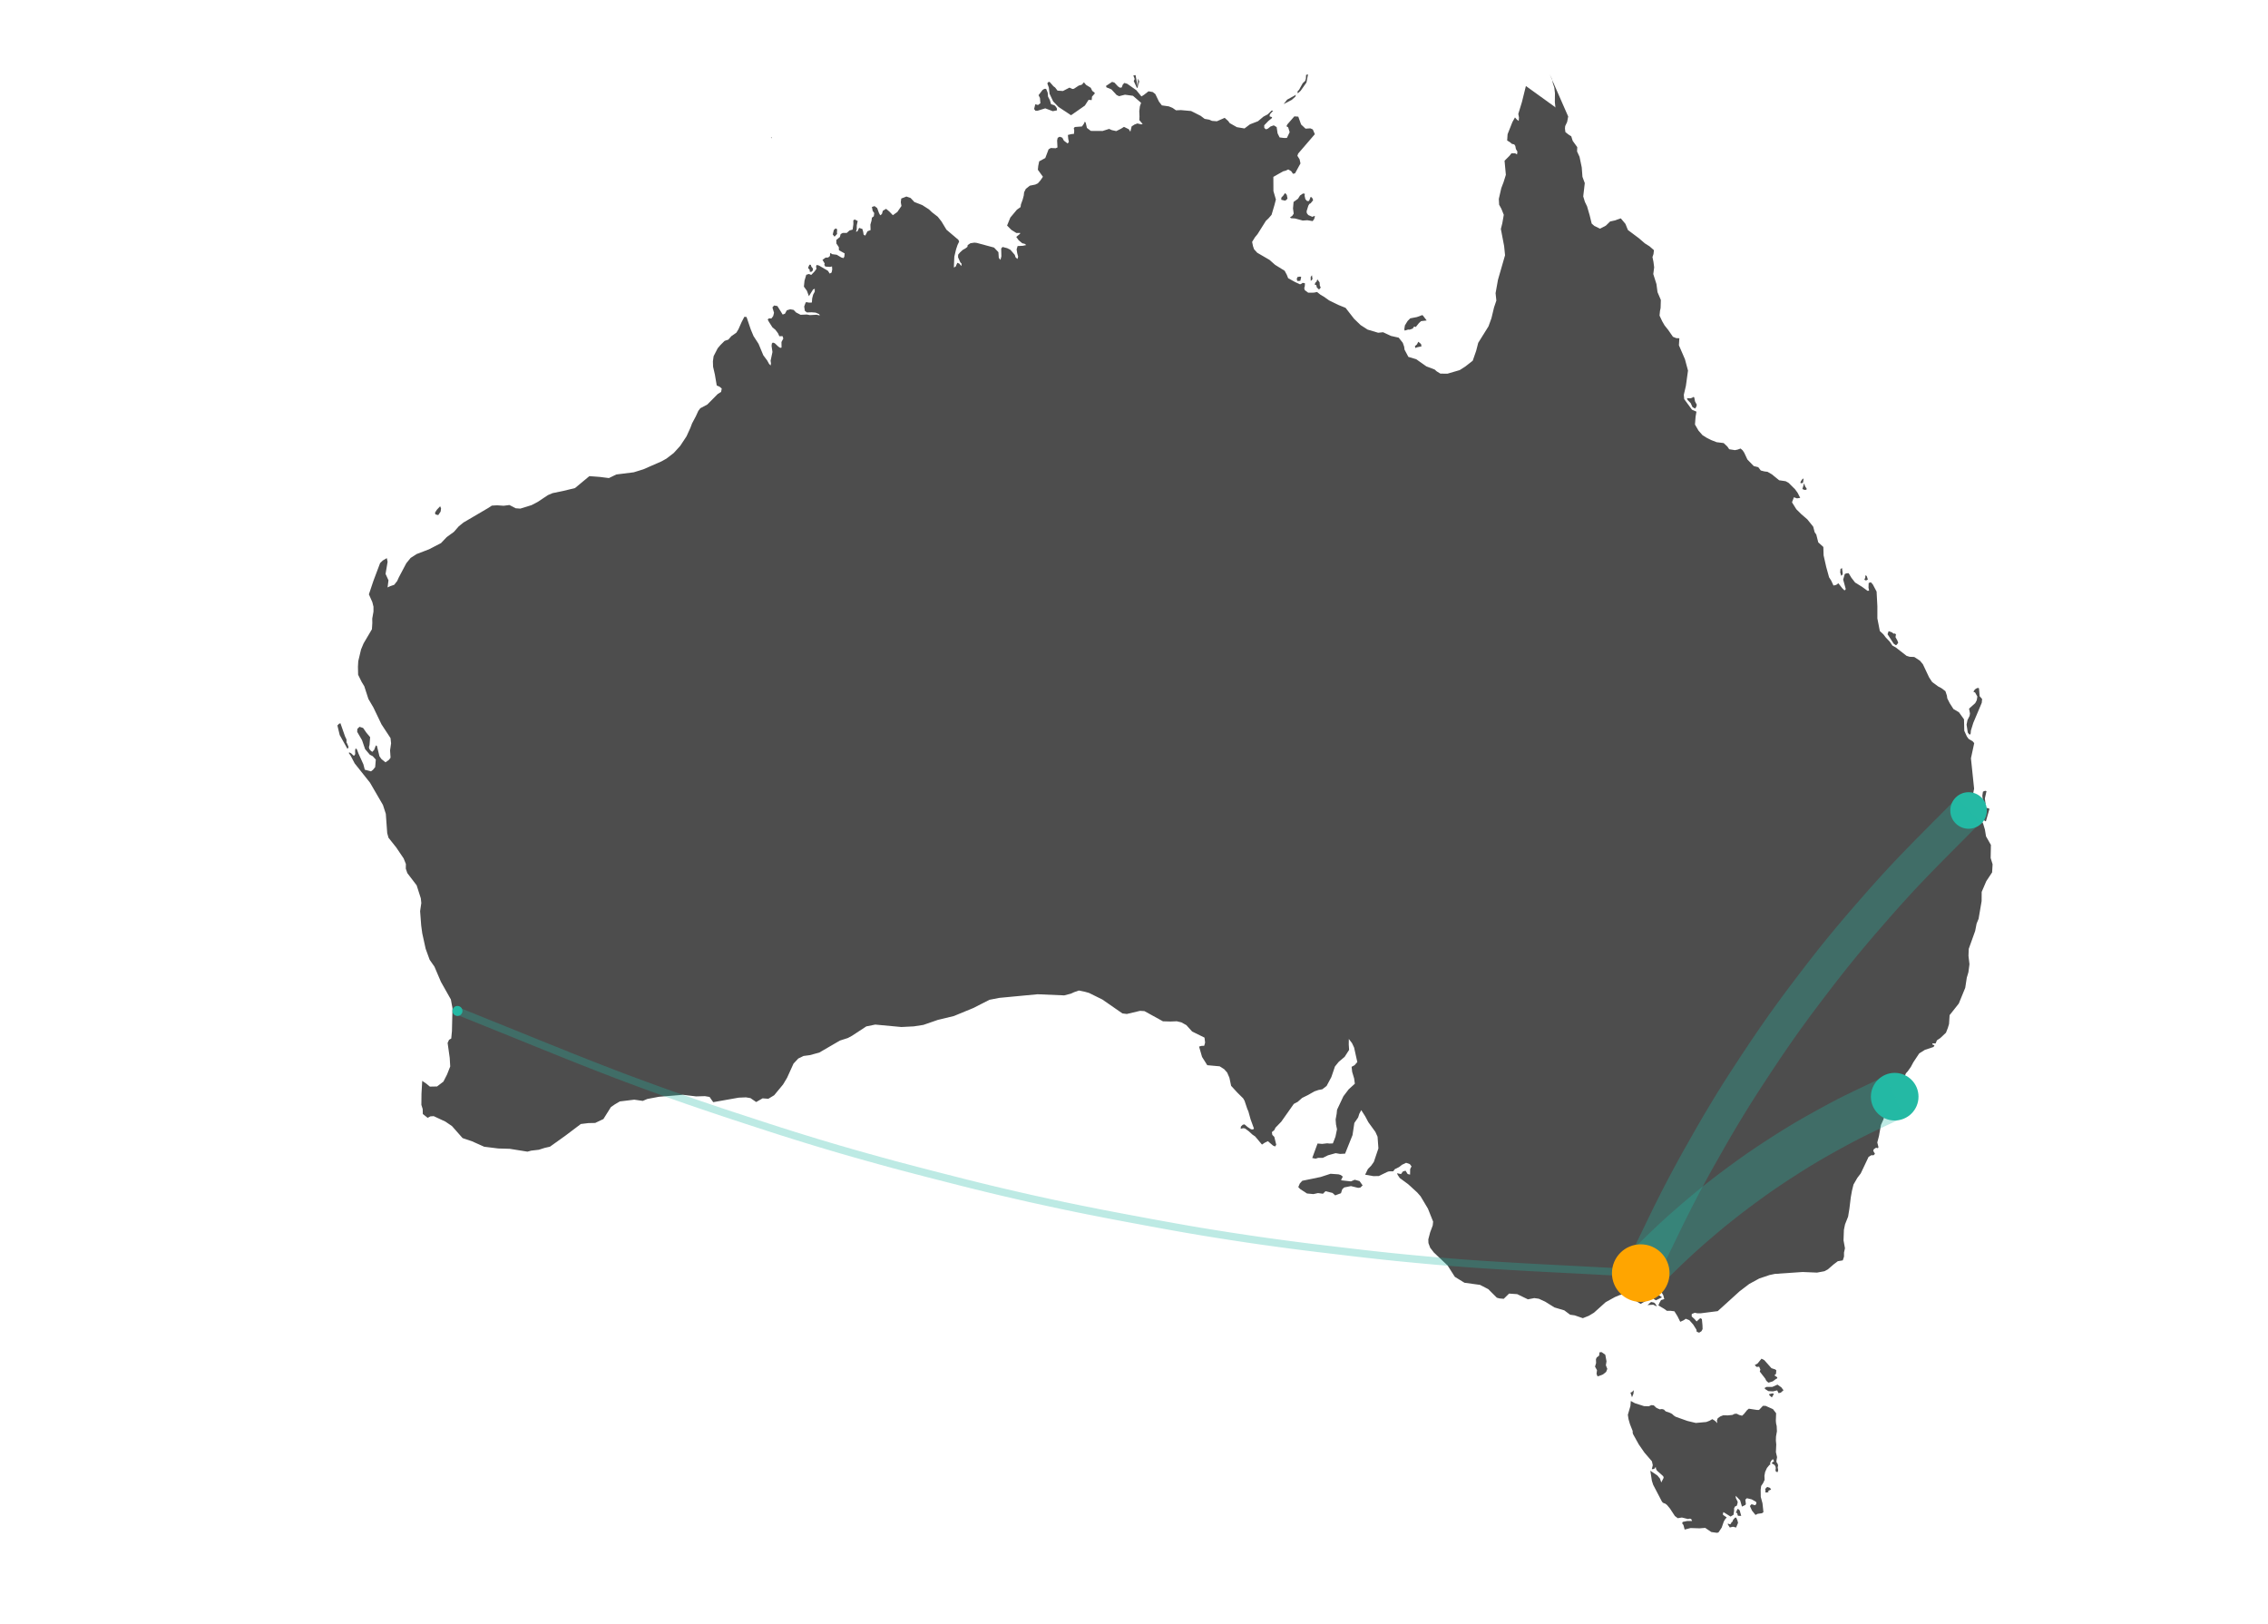
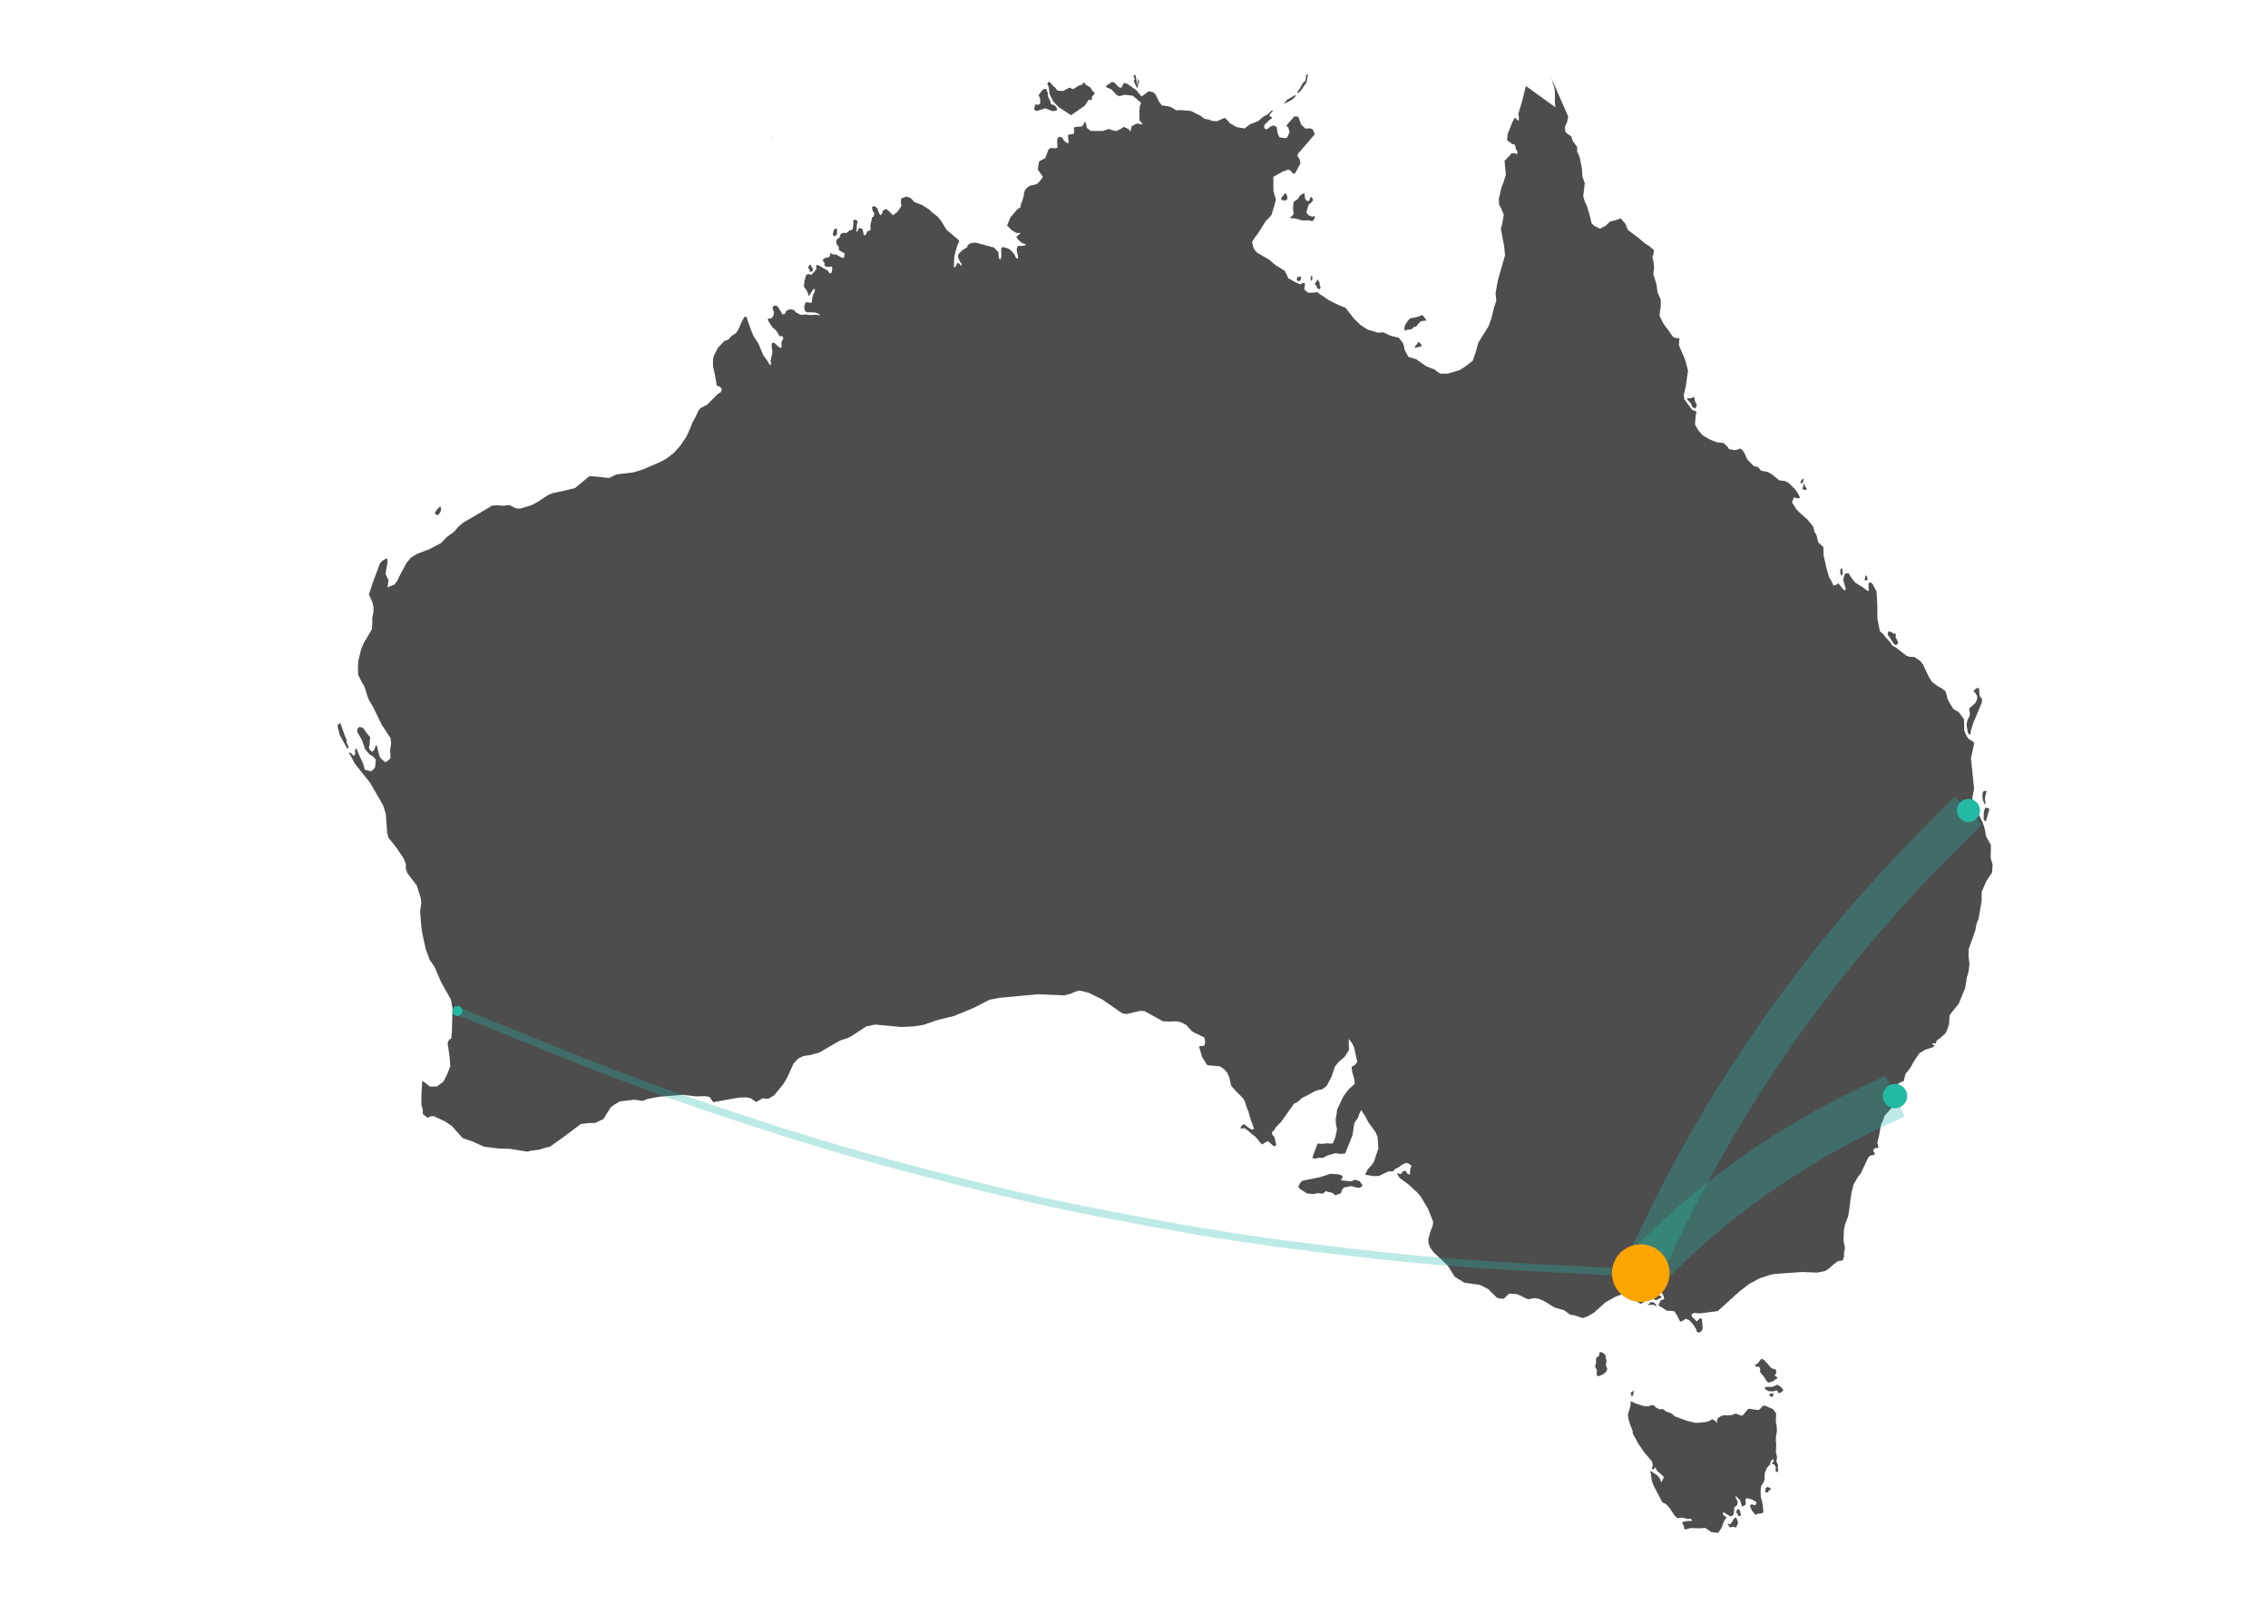
<svg xmlns="http://www.w3.org/2000/svg" class="svglite" width="644.00pt" height="461.00pt" viewBox="0 0 644.00 461.00">
  <defs>
    <style type="text/css">
    .svglite line, .svglite polyline, .svglite polygon, .svglite path, .svglite rect, .svglite circle {
      fill: none;
      stroke: #000000;
      stroke-linecap: round;
      stroke-linejoin: round;
      stroke-miterlimit: 10.00;
    }
    .svglite text {
      white-space: pre;
    }
  </style>
  </defs>
  <rect width="100%" height="100%" style="stroke: none; fill: none;" />
  <defs>
    <clipPath id="cpMC4wMHw2NDQuMDB8MC4wMHw0NjEuMDA=">
      <rect x="0.00" y="0.00" width="644.00" height="461.00" />
    </clipPath>
  </defs>
  <g clip-path="url(#cpMC4wMHw2NDQuMDB8MC4wMHw0NjEuMDA=)">
</g>
  <defs>
    <clipPath id="cpMzYuMjZ8NjA3Ljc0fDAuMDB8NDYxLjAw">
      <rect x="36.26" y="0.00" width="571.49" height="461.00" />
    </clipPath>
  </defs>
  <g clip-path="url(#cpMzYuMjZ8NjA3Ljc0fDAuMDB8NDYxLjAw)">
</g>
  <g clip-path="url(#cpMC4wMHw2NDQuMDB8MC4wMHw0NjEuMDA=)">
</g>
  <g clip-path="url(#cpMzYuMjZ8NjA3Ljc0fDAuMDB8NDYxLjAw)">
    <polygon points="219.18,39.06 219.19,39.19 218.94,39.17 218.93,39.04 219.18,39.06 " style="stroke-width: 1.07; stroke: none; stroke-linecap: butt; fill: #4D4D4D;" />
    <polygon points="493.52,432.39 492.97,433.71 492.08,433.48 491.18,433.70 490.62,432.82 490.61,432.59 491.29,432.81 491.54,432.52 491.70,432.16 491.94,432.06 492.11,431.54 492.68,430.89 493.01,430.91 493.36,431.74 493.52,432.39 " style="stroke-width: 1.07; stroke: none; stroke-linecap: butt; fill: #4D4D4D;" />
    <polygon points="494.42,430.40 493.70,430.40 493.43,430.30 493.30,429.67 492.82,429.40 493.09,429.19 493.18,428.80 493.48,428.37 493.99,428.85 494.42,430.40 " style="stroke-width: 1.07; stroke: none; stroke-linecap: butt; fill: #4D4D4D;" />
    <polygon points="502.15,423.67 501.51,423.78 501.29,423.72 501.31,423.07 501.21,422.78 501.79,422.18 502.60,422.47 502.91,422.92 502.11,423.29 502.15,423.67 " style="stroke-width: 1.07; stroke: none; stroke-linecap: butt; fill: #4D4D4D;" />
    <polygon points="466.81,399.24 468.15,399.29 468.90,398.96 469.58,399.02 470.35,399.74 471.27,400.15 471.92,400.07 472.47,400.22 472.97,400.73 474.24,401.17 474.79,401.46 475.27,401.91 475.80,402.26 479.14,403.45 481.53,404.02 484.49,403.75 485.37,403.42 486.21,402.94 486.94,403.39 487.65,404.08 487.51,403.34 487.75,402.69 488.48,402.17 489.29,401.85 490.63,401.87 491.93,401.74 492.51,401.44 493.11,401.39 493.88,401.76 494.66,401.97 495.19,401.49 496.09,400.37 496.58,399.97 498.85,400.32 499.48,400.33 500.59,399.15 501.33,399.16 503.44,400.10 504.33,401.27 504.25,403.41 504.32,404.16 504.49,404.91 504.56,406.39 504.30,407.85 504.26,408.99 504.37,410.15 504.27,412.31 504.60,413.73 504.43,414.70 504.43,415.15 504.74,415.58 504.89,416.06 504.77,416.67 504.91,417.38 504.78,417.97 504.30,417.88 504.15,417.43 504.24,416.85 504.15,416.38 503.90,415.95 503.06,415.47 503.31,415.18 503.74,414.92 503.42,414.27 502.88,414.80 502.58,415.53 502.75,415.77 502.42,415.96 501.72,416.81 501.21,417.94 501.01,419.03 501.06,420.18 500.65,421.07 500.08,421.92 499.94,423.01 499.97,425.01 500.46,426.84 500.73,429.34 500.32,429.65 499.09,429.82 498.48,430.14 497.47,428.90 496.89,427.61 497.34,427.09 498.34,427.39 498.65,427.10 498.73,426.76 498.64,426.43 497.41,425.72 496.03,425.39 495.59,425.80 495.74,427.02 495.60,427.30 494.63,427.77 494.12,426.00 492.85,424.69 492.89,425.32 493.42,426.41 493.36,426.89 493.16,427.52 492.65,427.75 492.40,428.25 492.40,428.95 492.23,430.09 491.40,430.60 489.37,429.33 489.23,429.76 489.26,430.12 490.30,430.85 489.82,431.40 489.46,432.04 488.88,433.73 487.95,435.12 487.49,435.21 485.93,434.99 484.19,433.81 482.63,433.94 480.02,433.86 478.36,434.29 478.01,432.99 477.65,432.53 477.80,432.12 479.12,431.85 480.47,431.86 480.26,431.36 479.90,431.18 479.30,431.30 477.58,430.87 476.40,431.06 475.58,430.44 474.18,428.31 473.36,427.32 472.87,426.94 472.29,426.73 471.94,426.41 469.41,421.56 469.05,420.43 468.61,417.58 470.62,418.94 471.34,419.81 471.72,420.91 472.40,419.58 472.28,419.15 470.48,417.54 470.24,417.07 470.14,416.51 469.71,417.07 469.03,417.15 469.31,416.01 469.06,414.90 466.95,412.45 465.34,410.13 463.75,407.27 463.61,406.90 463.59,406.28 462.83,404.37 462.42,402.95 462.23,401.70 462.96,399.19 463.07,397.78 464.22,398.41 466.81,399.24 " style="stroke-width: 1.07; stroke: none; stroke-linecap: butt; fill: #4D4D4D;" />
    <polygon points="503.69,395.79 503.12,396.77 502.42,396.15 502.30,395.87 503.18,395.64 503.47,395.66 503.69,395.79 " style="stroke-width: 1.07; stroke: none; stroke-linecap: butt; fill: #4D4D4D;" />
    <polygon points="463.83,395.68 463.41,396.73 462.97,395.41 463.44,395.22 463.81,394.77 463.90,394.84 463.83,395.68 " style="stroke-width: 1.07; stroke: none; stroke-linecap: butt; fill: #4D4D4D;" />
    <polygon points="504.72,393.14 505.81,393.91 506.43,394.74 505.62,395.43 505.02,395.56 504.64,394.77 503.42,395.06 502.13,394.98 501.18,394.38 501.07,394.08 501.63,393.78 503.24,393.79 504.72,393.14 " style="stroke-width: 1.07; stroke: none; stroke-linecap: butt; fill: #4D4D4D;" />
    <polygon points="500.96,386.17 503.00,388.47 504.07,388.82 504.38,389.07 504.30,390.08 503.85,390.51 504.68,391.08 504.57,391.45 504.41,391.44 503.38,392.21 502.17,392.58 501.80,392.30 501.49,391.95 501.24,391.43 499.69,389.43 499.86,388.88 499.52,388.05 498.78,388.11 498.26,387.60 499.09,387.11 500.18,385.77 500.96,386.17 " style="stroke-width: 1.07; stroke: none; stroke-linecap: butt; fill: #4D4D4D;" />
    <polygon points="453.94,390.72 453.60,390.77 453.34,390.06 453.47,389.04 452.91,388.03 453.21,387.01 453.17,385.92 453.38,385.44 454.07,384.90 454.18,383.96 454.78,383.91 455.82,384.65 456.17,386.52 455.99,387.65 456.40,388.66 456.06,389.53 455.17,390.24 453.94,390.72 " style="stroke-width: 1.07; stroke: none; stroke-linecap: butt; fill: #4D4D4D;" />
    <polygon points="469.95,370.08 470.35,370.68 470.41,370.92 469.44,370.45 467.80,370.55 468.83,369.67 469.64,369.84 469.95,370.08 " style="stroke-width: 1.07; stroke: none; stroke-linecap: butt; fill: #4D4D4D;" />
    <polygon points="471.93,368.35 470.19,369.19 469.55,368.81 469.62,368.18 469.72,367.90 471.24,367.84 471.93,368.35 " style="stroke-width: 1.07; stroke: none; stroke-linecap: butt; fill: #4D4D4D;" />
    <polygon points="380.84,335.13 383.60,335.43 384.68,334.97 386.04,335.34 386.92,336.57 386.27,337.19 385.64,337.27 383.60,336.77 381.70,337.15 381.14,337.66 380.77,338.79 379.13,339.40 378.37,338.71 376.37,338.22 375.66,338.94 374.25,338.75 372.95,339.04 371.13,338.87 369.21,337.63 368.65,337.05 369.09,336.02 369.78,335.26 375.01,334.18 377.81,333.27 380.08,333.43 380.71,333.62 381.29,334.08 380.86,334.92 380.84,335.13 " style="stroke-width: 1.07; stroke: none; stroke-linecap: butt; fill: #4D4D4D;" />
    <polygon points="564.90,229.69 563.90,233.19 563.60,233.12 563.25,232.60 563.30,230.57 563.70,229.30 564.70,229.52 564.90,229.69 " style="stroke-width: 1.07; stroke: none; stroke-linecap: butt; fill: #4D4D4D;" />
    <polygon points="563.79,228.16 563.54,228.35 563.02,227.14 562.89,225.91 563.06,224.78 563.67,224.53 564.07,224.63 563.60,226.71 563.79,228.16 " style="stroke-width: 1.07; stroke: none; stroke-linecap: butt; fill: #4D4D4D;" />
    <polygon points="98.98,212.13 98.67,212.65 96.46,208.70 95.81,205.99 96.26,205.50 96.67,205.36 97.98,209.10 98.39,209.96 98.39,210.84 98.58,211.12 98.98,212.13 " style="stroke-width: 1.07; stroke: none; stroke-linecap: butt; fill: #4D4D4D;" />
    <polygon points="559.57,208.29 559.28,208.64 558.76,208.01 558.41,205.75 558.67,204.45 559.27,203.25 559.38,202.59 559.12,201.20 560.86,199.65 561.30,198.82 561.47,197.77 560.83,196.62 560.34,196.40 560.77,195.76 561.25,195.44 561.64,195.31 561.93,195.43 562.12,197.67 562.82,198.47 562.72,199.55 560.31,205.26 559.64,207.42 559.57,208.29 " style="stroke-width: 1.07; stroke: none; stroke-linecap: butt; fill: #4D4D4D;" />
    <polygon points="537.28,179.58 537.67,179.91 538.03,179.87 538.36,180.08 538.23,180.91 538.75,181.84 539.00,182.50 538.61,183.03 538.34,183.20 537.71,182.76 535.97,180.08 536.28,179.20 537.28,179.58 " style="stroke-width: 1.07; stroke: none; stroke-linecap: butt; fill: #4D4D4D;" />
    <polygon points="530.01,164.75 529.68,164.78 529.38,164.56 529.64,164.05 529.68,163.33 530.06,163.55 530.38,164.55 530.01,164.75 " style="stroke-width: 1.07; stroke: none; stroke-linecap: butt; fill: #4D4D4D;" />
    <polygon points="523.21,163.10 522.81,163.49 522.53,162.56 522.60,161.59 523.03,161.27 523.21,162.55 523.21,163.10 " style="stroke-width: 1.07; stroke: none; stroke-linecap: butt; fill: #4D4D4D;" />
    <polygon points="125.11,145.26 124.44,146.25 123.63,146.05 123.52,145.55 124.05,144.73 124.98,143.74 125.24,144.35 125.11,145.26 " style="stroke-width: 1.07; stroke: none; stroke-linecap: butt; fill: #4D4D4D;" />
    <polygon points="513.00,138.95 512.73,139.09 512.35,139.08 511.79,138.85 512.28,137.20 512.55,138.06 513.02,138.78 513.00,138.95 " style="stroke-width: 1.07; stroke: none; stroke-linecap: butt; fill: #4D4D4D;" />
    <polygon points="511.75,137.16 511.50,137.21 511.19,137.08 511.42,136.55 511.71,136.13 512.13,135.82 511.99,136.96 511.75,137.16 " style="stroke-width: 1.07; stroke: none; stroke-linecap: butt; fill: #4D4D4D;" />
    <polygon points="481.07,112.79 481.31,113.99 481.81,114.93 481.64,115.55 481.31,116.01 480.58,115.58 480.07,114.46 479.20,113.57 479.00,113.05 480.02,113.09 480.53,112.92 480.74,112.72 481.07,112.79 " style="stroke-width: 1.07; stroke: none; stroke-linecap: butt; fill: #4D4D4D;" />
    <polygon points="402.35,98.61 401.91,98.82 401.76,98.30 402.35,97.78 402.73,97.03 403.51,97.69 403.63,98.35 402.35,98.61 " style="stroke-width: 1.07; stroke: none; stroke-linecap: butt; fill: #4D4D4D;" />
    <polygon points="402.91,91.73 402.01,92.85 401.56,92.69 401.13,93.30 400.31,93.59 399.80,93.58 398.89,93.87 398.75,93.52 398.92,92.40 399.68,91.15 400.43,90.39 402.34,90.02 403.83,89.47 404.02,89.57 405.10,90.99 403.51,91.18 402.91,91.73 " style="stroke-width: 1.07; stroke: none; stroke-linecap: butt; fill: #4D4D4D;" />
    <polygon points="375.03,81.64 374.54,82.22 373.91,81.61 373.78,80.97 373.29,80.79 373.53,80.21 373.79,80.04 374.06,79.31 374.70,80.17 374.77,81.13 375.03,81.64 " style="stroke-width: 1.07; stroke: none; stroke-linecap: butt; fill: #4D4D4D;" />
    <polygon points="369.23,79.73 368.54,79.79 368.35,79.72 368.21,79.16 368.44,78.65 369.17,78.53 369.48,78.66 369.23,79.73 " style="stroke-width: 1.07; stroke: none; stroke-linecap: butt; fill: #4D4D4D;" />
    <polygon points="372.37,79.63 372.18,79.72 372.17,78.66 372.53,78.14 372.69,79.23 372.37,79.63 " style="stroke-width: 1.07; stroke: none; stroke-linecap: butt; fill: #4D4D4D;" />
    <polygon points="230.76,76.86 230.33,77.22 229.92,77.11 229.91,76.61 229.44,76.08 229.69,75.47 229.86,75.15 230.23,75.19 230.38,75.70 230.85,76.28 230.76,76.86 " style="stroke-width: 1.07; stroke: none; stroke-linecap: butt; fill: #4D4D4D;" />
    <polygon points="237.71,66.41 236.97,67.20 236.46,66.57 236.77,65.30 237.26,64.85 237.70,65.08 237.65,66.07 237.71,66.41 " style="stroke-width: 1.07; stroke: none; stroke-linecap: butt; fill: #4D4D4D;" />
    <polygon points="370.66,56.56 371.16,57.09 371.70,57.05 372.17,55.89 372.46,56.05 372.69,56.34 372.86,56.86 372.14,57.74 371.82,57.88 371.51,58.37 371.01,59.98 371.07,60.52 371.49,61.06 372.63,61.56 373.19,61.33 373.39,61.39 373.16,62.18 372.73,62.78 371.22,62.53 369.91,62.62 367.73,62.03 366.60,61.96 366.28,61.74 366.94,61.28 367.35,60.66 367.15,59.20 367.31,57.34 368.57,56.43 369.14,55.51 369.98,54.94 370.51,55.01 370.44,55.58 370.66,56.56 " style="stroke-width: 1.07; stroke: none; stroke-linecap: butt; fill: #4D4D4D;" />
    <polygon points="365.15,56.83 364.88,56.97 363.82,56.72 363.82,56.27 363.96,55.92 364.25,55.71 364.90,54.80 365.38,55.33 365.59,56.40 365.15,56.83 " style="stroke-width: 1.07; stroke: none; stroke-linecap: butt; fill: #4D4D4D;" />
    <polygon points="366.32,28.60 364.49,29.55 365.50,28.28 367.59,27.14 367.94,26.87 367.84,27.42 366.79,28.36 366.32,28.60 " style="stroke-width: 1.07; stroke: none; stroke-linecap: butt; fill: #4D4D4D;" />
    <polygon points="298.44,29.58 299.39,29.88 299.83,30.32 300.10,30.77 300.14,31.33 298.94,31.57 296.80,30.76 294.65,31.43 294.02,31.44 293.64,30.95 293.97,29.60 294.74,29.81 295.42,29.31 295.30,27.83 294.90,27.02 296.04,25.53 296.54,25.23 297.05,25.23 297.49,26.29 297.59,27.43 298.13,28.48 298.44,29.58 " style="stroke-width: 1.07; stroke: none; stroke-linecap: butt; fill: #4D4D4D;" />
    <polygon points="300.28,25.73 301.82,25.84 303.68,24.88 304.54,25.27 304.95,25.20 306.31,24.30 307.19,24.04 307.78,23.37 308.38,24.09 309.73,24.93 310.15,25.81 310.71,26.23 310.90,26.50 310.08,27.43 309.98,28.42 309.10,28.35 308.05,29.98 304.12,32.72 300.58,30.38 299.05,28.80 298.02,26.62 297.81,24.83 297.39,23.68 297.58,23.40 297.79,23.25 298.06,23.28 299.13,24.50 299.60,24.84 300.28,25.73 " style="stroke-width: 1.07; stroke: none; stroke-linecap: butt; fill: #4D4D4D;" />
    <polygon points="369.32,25.77 368.49,26.53 368.43,25.96 368.87,25.50 369.90,23.64 370.35,23.21 370.61,22.97 370.81,22.29 370.86,21.27 371.42,21.11 370.97,23.43 369.32,25.77 " style="stroke-width: 1.07; stroke: none; stroke-linecap: butt; fill: #4D4D4D;" />
    <polygon points="323.08,24.80 322.85,25.00 321.93,23.03 322.19,22.43 321.81,21.43 322.44,21.32 " style="stroke-width: 1.07; stroke: none; stroke-linecap: butt; fill: #4D4D4D;" />
    <polygon points="323.12,22.31 323.49,23.10 323.08,24.80 " style="stroke-width: 1.07; stroke: none; stroke-linecap: butt; fill: #4D4D4D;" />
    <polygon points="445.29,33.08 444.99,34.62 444.43,35.81 444.37,36.52 444.50,37.51 445.43,38.24 446.16,38.70 446.57,39.99 447.86,41.78 447.81,43.00 448.51,44.52 449.14,47.55 449.34,50.21 450.00,51.99 449.56,55.76 450.03,57.31 450.65,58.59 451.39,61.14 451.96,63.48 452.72,64.15 454.33,64.93 455.99,64.06 457.19,62.89 458.48,62.60 460.23,62.00 461.54,63.56 462.25,65.31 465.34,67.62 467.06,69.10 468.39,69.94 469.64,71.03 469.51,72.13 469.22,72.99 469.50,74.34 469.70,75.91 469.45,77.81 470.35,80.66 470.65,82.94 471.60,85.17 471.53,87.46 471.35,88.33 471.23,89.61 471.98,91.21 472.66,92.39 473.68,93.67 475.03,95.62 475.99,96.01 476.85,96.04 476.73,98.04 478.44,101.99 479.31,105.22 478.71,109.56 478.12,112.09 478.23,113.32 480.44,116.33 481.71,116.88 481.46,118.32 481.29,120.54 482.29,122.26 483.42,123.55 484.64,124.32 485.85,124.93 487.43,125.55 489.44,125.80 490.48,126.78 491.01,127.55 492.62,127.81 493.35,127.67 494.24,127.35 494.84,127.88 495.29,128.57 496.17,130.46 497.98,132.33 499.26,132.65 499.98,133.59 501.00,133.85 501.89,133.96 503.14,134.69 505.19,136.36 507.03,136.63 507.88,137.10 509.72,138.93 510.43,139.91 511.17,141.36 510.25,141.50 509.38,141.19 508.84,142.62 510.07,144.59 511.48,145.99 513.19,147.46 514.86,149.54 515.28,151.13 515.73,151.76 516.30,154.00 517.74,155.30 517.81,157.67 518.55,160.95 519.37,163.92 519.95,164.82 520.62,166.25 521.40,166.07 521.99,165.60 523.12,167.02 523.75,167.65 524.11,167.28 523.37,164.56 523.82,162.99 524.28,162.79 524.92,162.74 525.69,164.02 526.75,165.39 528.72,166.61 530.29,167.75 530.73,167.71 530.56,166.83 530.61,165.53 531.23,165.32 531.80,165.96 532.86,167.97 533.08,172.12 533.08,175.59 533.78,179.17 534.79,180.11 535.46,180.99 536.60,182.19 537.36,183.31 538.31,183.83 541.37,186.21 542.23,186.48 543.56,186.54 545.19,187.61 546.01,188.60 547.77,192.33 548.63,193.64 550.39,194.93 551.21,195.35 552.40,196.24 552.83,197.53 552.93,198.29 553.63,199.67 554.69,201.32 556.24,202.23 557.68,204.24 557.76,207.50 558.50,209.12 559.00,209.80 560.13,210.47 560.58,211.00 559.65,215.31 560.55,223.93 560.03,226.62 560.96,229.29 563.13,233.91 563.62,235.55 563.93,237.46 565.32,239.90 565.25,243.62 565.80,245.40 565.66,247.70 564.01,250.19 562.70,253.24 562.68,255.86 561.82,260.88 561.26,262.23 560.85,264.33 559.03,269.40 558.95,271.39 559.23,273.77 558.93,276.05 558.47,277.60 558.03,280.47 556.20,284.94 553.59,288.23 553.43,290.74 553.10,291.84 552.56,293.22 550.96,294.73 549.99,295.38 549.62,296.26 548.71,296.26 548.69,296.54 549.30,296.81 549.03,297.27 546.60,298.07 544.97,299.09 543.30,301.60 542.60,302.91 541.71,304.17 541.17,304.76 540.94,305.39 540.57,306.97 539.71,307.26 538.96,307.73 539.31,309.23 538.92,310.95 538.82,312.12 538.41,312.86 537.91,312.59 537.52,312.71 537.03,313.12 537.79,313.24 538.26,313.43 536.62,315.11 535.13,316.82 534.75,317.96 534.10,319.39 533.53,322.56 533.06,324.38 533.38,325.67 533.33,325.91 532.98,326.01 532.77,325.84 532.09,326.28 531.90,326.72 532.19,327.27 532.38,327.46 532.29,327.72 532.01,328.01 531.37,328.00 530.59,328.47 528.36,333.17 527.41,334.41 526.30,336.33 525.87,338.07 525.53,339.98 525.14,343.18 524.77,345.44 523.90,347.63 523.58,349.19 523.47,352.17 523.88,354.43 523.61,355.63 523.61,356.78 523.26,357.86 521.84,358.10 520.68,358.98 519.02,360.42 518.05,360.94 515.94,361.33 511.85,361.16 503.98,361.70 502.46,362.02 499.53,363.01 496.70,364.55 493.97,366.63 487.75,372.27 482.89,372.89 481.97,372.89 481.24,372.73 480.37,373.09 480.36,373.79 481.16,374.52 481.75,375.20 482.79,374.26 483.25,374.52 483.42,376.27 483.45,377.37 483.13,377.97 482.48,378.39 481.79,378.12 481.69,377.52 480.80,376.10 479.69,374.84 478.67,374.44 478.07,374.86 477.11,375.30 476.31,373.70 475.45,372.32 474.30,372.17 473.32,372.19 472.50,371.59 470.90,370.65 471.21,369.91 471.66,369.13 472.57,368.85 472.30,367.80 471.81,366.94 470.55,366.71 469.70,366.86 469.19,367.55 468.52,368.72 465.85,370.21 464.55,369.39 463.06,368.17 463.78,368.26 465.29,368.22 466.55,367.13 467.09,366.45 467.70,365.01 466.89,363.99 466.14,363.24 465.06,362.57 460.99,364.83 460.14,365.15 459.34,365.59 460.75,365.96 461.58,365.85 462.45,366.51 461.05,367.45 459.94,367.70 458.56,368.27 455.94,369.72 452.60,372.72 451.15,373.59 449.45,374.27 447.13,373.47 445.84,373.29 444.18,372.05 441.38,371.22 438.75,369.58 436.94,368.75 435.66,368.57 433.85,368.92 430.81,367.45 428.50,367.29 426.99,368.77 425.81,368.67 425.03,368.46 422.60,366.03 420.26,364.82 415.83,364.21 413.10,362.53 411.04,359.30 407.14,355.62 406.10,354.27 405.61,352.95 405.57,351.90 406.09,349.91 406.82,347.95 406.94,346.86 405.46,343.16 403.38,339.68 402.42,338.58 399.87,336.25 397.48,334.50 396.87,333.59 396.69,333.12 397.82,333.35 398.34,332.63 399.10,332.39 399.71,333.34 400.39,333.51 400.42,331.92 400.80,331.17 400.54,330.82 400.31,330.52 399.27,330.16 398.13,330.70 397.25,331.38 396.07,331.96 395.60,332.57 394.40,332.59 393.92,332.74 391.52,333.91 389.99,333.94 387.63,333.53 388.41,331.93 389.34,330.98 390.11,329.89 391.40,326.06 391.16,322.75 390.54,321.38 388.55,318.64 387.65,316.95 386.53,315.20 385.98,316.22 385.64,317.29 384.57,318.84 384.05,322.29 381.94,327.56 380.49,327.63 379.26,327.42 377.10,328.02 375.62,328.75 374.30,328.75 373.57,328.98 372.61,328.79 374.12,324.68 375.44,324.79 376.86,324.62 377.51,324.69 378.47,324.65 379.20,322.76 379.64,320.64 379.36,319.27 379.25,317.86 379.54,316.25 379.66,315.09 381.46,311.26 382.97,309.28 384.71,307.70 384.51,306.21 383.95,304.34 383.79,302.90 384.62,302.45 385.41,301.55 384.50,297.44 383.92,296.20 383.00,294.99 382.98,296.56 383.08,298.10 381.81,300.07 380.14,301.48 379.06,302.81 378.04,305.81 376.69,308.34 375.46,309.28 374.35,309.49 373.22,309.88 371.45,310.89 369.75,311.73 368.48,312.85 367.38,313.43 363.81,318.49 362.17,320.18 361.84,320.87 361.15,321.44 361.28,322.24 361.84,322.79 362.39,325.03 362.06,325.52 361.47,325.26 360.01,324.01 359.09,324.47 358.34,324.98 356.41,322.68 355.62,322.14 354.61,321.21 353.53,320.41 353.07,320.32 352.28,320.49 352.36,319.86 352.89,319.35 353.37,319.24 354.24,319.98 355.24,320.64 355.80,320.69 356.06,320.43 355.11,317.82 354.47,315.53 354.17,314.86 353.39,312.54 353.00,311.86 351.35,310.23 349.58,308.30 349.09,306.00 348.45,304.52 347.62,303.59 346.33,302.76 342.80,302.44 341.32,300.08 340.48,297.16 341.15,296.96 341.94,296.93 342.19,296.01 342.02,294.61 338.51,292.88 336.86,291.06 335.45,290.28 334.14,289.97 332.40,290.04 330.22,289.98 324.97,287.09 323.72,287.01 319.96,287.90 318.71,287.74 313.01,283.79 309.22,281.92 307.97,281.57 306.34,281.24 305.02,281.70 304.08,282.13 302.18,282.62 294.64,282.30 288.16,282.91 283.76,283.33 280.97,283.87 276.35,286.22 270.83,288.49 266.33,289.57 262.19,291.00 259.47,291.42 255.95,291.60 248.53,290.91 246.00,291.42 241.96,294.07 240.76,294.72 238.49,295.45 232.63,298.86 229.92,299.59 228.17,299.82 226.68,300.54 225.32,301.99 223.49,306.02 222.35,307.92 219.83,310.97 218.17,311.98 216.54,311.85 214.72,312.90 213.10,311.79 211.81,311.57 209.75,311.66 202.52,312.94 201.48,311.45 200.16,311.23 197.65,311.30 193.91,310.85 187.09,311.41 183.81,312.03 182.52,312.58 180.10,312.23 176.00,312.73 174.56,313.58 173.47,314.33 171.34,317.73 169.00,318.84 167.08,318.88 164.93,319.14 160.60,322.41 156.16,325.58 154.67,325.92 153.01,326.45 150.85,326.70 149.77,326.99 144.71,326.18 141.50,326.09 137.48,325.59 134.01,324.04 131.35,323.14 128.34,319.73 126.48,318.46 123.16,316.91 122.21,316.97 121.44,317.39 120.06,316.30 120.02,314.89 119.65,313.70 119.68,310.56 119.89,306.89 121.10,307.72 122.06,308.52 124.10,308.48 125.91,307.10 126.94,305.08 127.84,302.80 127.70,300.38 127.10,296.12 127.51,295.23 128.13,294.86 128.33,292.74 128.48,286.22 128.02,283.77 125.21,278.79 123.36,274.46 122.00,272.51 120.86,269.37 119.90,265.00 119.60,262.79 119.29,258.71 119.63,256.40 119.49,255.06 118.31,251.37 115.67,247.92 115.23,246.65 115.25,245.31 114.62,243.74 112.50,240.60 110.32,237.87 109.95,236.55 109.55,231.06 108.74,228.56 105.06,222.22 100.71,216.75 99.54,214.52 99.00,213.76 99.30,213.66 99.79,213.96 100.33,214.50 100.60,214.55 100.86,214.10 100.83,213.05 100.98,212.47 101.36,212.79 101.80,213.97 103.18,217.00 103.58,218.54 105.34,219.01 105.88,218.60 106.53,217.81 106.71,215.67 105.83,214.70 105.02,214.29 103.67,212.70 102.80,210.16 101.43,207.81 101.46,206.97 102.08,206.36 103.10,206.69 104.04,208.04 105.10,209.30 104.93,211.50 104.76,212.11 104.85,212.61 105.22,213.10 105.71,213.48 106.24,212.92 106.73,211.63 107.03,211.80 107.75,214.74 108.32,215.53 109.46,216.45 110.45,215.74 110.90,215.13 110.76,213.06 111.05,211.05 110.89,209.57 108.33,205.67 106.02,200.86 104.61,198.46 103.44,194.85 102.68,193.60 101.69,191.58 101.64,189.28 101.73,187.73 102.52,184.40 103.25,182.66 105.61,178.66 105.72,176.94 105.70,175.64 106.05,173.65 106.05,172.27 105.73,170.97 104.75,168.75 106.05,164.87 107.93,159.88 108.68,159.15 109.84,158.47 110.06,159.51 109.48,162.95 110.31,164.76 110.05,166.79 110.78,166.44 111.92,166.05 112.77,164.99 113.23,163.97 115.37,159.92 116.60,158.41 118.33,157.30 121.83,155.96 125.23,154.20 126.84,152.50 128.87,151.03 130.28,149.43 131.63,148.34 138.50,144.31 139.66,143.56 141.16,143.47 143.00,143.60 144.65,143.39 146.43,144.31 147.74,144.41 150.94,143.42 152.66,142.52 155.60,140.57 156.89,140.02 159.89,139.40 163.27,138.58 167.35,135.19 170.28,135.41 172.90,135.74 175.00,134.72 179.95,134.10 182.69,133.25 187.83,131.00 189.21,130.23 191.31,128.62 193.13,126.62 194.93,123.90 196.04,121.47 196.51,120.22 197.57,118.23 198.29,116.66 198.86,115.91 200.85,114.85 203.80,111.87 204.76,111.27 204.94,110.32 204.31,109.79 203.52,109.45 202.98,106.30 202.48,104.13 202.43,102.59 202.63,101.14 203.79,98.88 204.62,97.91 205.76,96.78 206.81,96.43 207.68,95.44 209.09,94.46 209.69,93.47 210.57,91.47 211.36,89.95 211.98,90.00 213.18,93.54 213.96,95.41 215.39,97.62 216.74,100.87 217.85,102.36 218.38,103.32 218.82,103.77 218.92,103.15 218.81,102.43 219.34,99.95 219.09,98.20 219.17,97.54 219.45,97.26 219.99,97.45 221.02,98.42 221.55,98.77 221.92,98.69 221.90,97.11 222.42,96.12 222.21,95.44 221.30,95.47 220.92,94.63 220.18,93.64 219.33,92.94 218.30,91.32 217.98,90.69 218.38,90.39 219.03,90.43 219.55,89.74 219.78,88.81 219.33,87.30 219.80,86.74 220.74,86.90 222.24,89.31 222.89,89.07 223.42,88.10 224.38,87.82 225.36,87.99 226.01,88.69 227.33,89.38 229.09,89.30 229.98,89.47 231.86,89.36 232.78,89.57 232.61,89.19 231.59,88.76 230.45,88.67 229.11,88.71 228.54,88.25 228.35,87.03 228.67,86.15 228.88,85.77 229.75,85.93 230.53,85.90 230.62,84.71 230.89,83.66 231.35,82.80 231.35,81.98 230.87,82.20 229.69,84.10 229.12,82.56 228.27,81.38 228.44,79.70 228.94,78.02 229.70,77.79 230.35,78.06 231.30,77.07 231.84,76.32 231.72,75.70 231.86,75.23 232.53,75.38 235.09,76.89 235.60,77.68 236.14,77.37 236.31,76.51 236.25,75.65 235.69,75.78 234.36,75.69 234.06,75.21 234.17,74.81 233.55,73.79 234.42,73.15 235.17,73.11 235.68,72.67 235.69,72.06 235.85,71.81 236.25,72.16 237.59,72.33 238.90,73.11 239.52,73.28 239.75,72.86 239.84,71.95 238.22,71.05 238.18,70.16 237.49,69.14 237.47,68.13 238.49,67.29 238.70,66.47 239.28,66.14 240.44,66.13 241.23,65.43 242.10,65.19 242.32,63.65 242.30,62.59 242.66,62.31 243.55,62.75 243.28,63.98 243.27,65.15 243.05,65.78 243.38,65.73 243.59,65.47 243.94,64.70 244.87,65.01 245.10,65.83 245.23,66.64 245.69,66.90 246.33,65.66 247.20,65.33 247.15,63.77 247.47,62.65 247.58,61.81 248.12,61.40 248.24,60.50 247.80,59.89 247.58,58.76 248.33,58.52 249.08,59.08 249.59,60.49 249.94,61.13 250.41,60.78 250.69,59.84 251.61,59.29 252.53,60.06 253.53,61.10 254.80,60.19 255.97,58.48 255.78,57.44 255.91,56.37 257.38,55.80 258.57,56.22 259.65,57.37 261.88,58.23 263.78,59.45 264.63,60.26 266.27,61.53 267.32,62.86 268.75,65.22 272.13,68.09 272.35,68.60 271.89,69.56 271.48,70.79 270.98,72.87 270.85,75.94 271.34,75.72 271.84,74.62 272.38,74.84 272.99,75.54 273.04,74.87 272.67,74.47 272.04,73.05 272.07,72.30 272.57,71.70 273.34,70.98 274.18,70.50 274.70,70.09 274.78,69.58 275.56,69.06 276.69,68.89 277.38,68.97 282.26,70.29 283.50,71.60 283.61,73.21 284.08,73.79 284.34,72.77 284.29,70.56 284.68,70.12 285.99,70.46 286.89,70.91 288.14,72.35 288.38,73.07 288.92,73.53 289.10,72.86 288.84,71.90 288.67,70.81 288.95,69.86 290.41,69.79 291.39,69.58 290.92,69.21 290.29,69.08 289.25,68.21 288.57,67.27 289.66,66.36 289.65,66.13 288.61,66.16 287.18,65.27 285.96,64.04 286.89,61.76 288.75,59.54 289.79,58.80 289.89,58.05 290.39,56.67 290.70,55.50 290.80,54.59 291.28,53.63 292.42,52.72 293.98,52.40 294.71,52.05 295.44,51.21 296.14,50.19 294.70,48.20 294.81,47.11 295.08,45.81 296.81,44.87 297.75,42.39 298.38,42.02 299.74,42.09 300.27,41.87 300.17,39.89 300.33,39.13 300.90,38.82 301.64,39.09 302.10,39.94 303.15,40.74 303.51,40.30 303.33,39.43 303.23,38.32 304.18,38.08 304.95,38.01 305.03,37.10 304.91,36.37 305.21,36.06 307.22,35.91 307.75,35.17 308.05,34.52 308.30,34.87 308.63,36.32 309.74,37.17 313.07,37.19 314.93,36.60 315.73,36.95 316.97,37.22 318.33,36.54 319.15,36.02 320.52,36.69 320.97,37.40 321.33,35.89 322.12,35.37 322.97,35.05 324.04,35.31 324.46,35.22 323.51,34.10 323.56,33.08 323.50,31.57 323.67,30.19 324.01,29.20 321.71,27.20 319.44,26.89 317.77,27.31 317.07,26.98 315.59,25.38 314.18,24.80 314.05,24.40 315.78,23.25 316.44,23.45 317.45,24.53 318.02,24.91 318.51,24.83 318.83,23.99 319.26,23.55 320.08,23.79 322.66,25.61 324.11,27.38 324.85,26.91 326.12,25.92 327.32,26.13 328.06,26.71 329.09,28.85 329.91,29.92 331.88,30.20 332.89,30.61 333.93,31.32 335.33,31.26 338.21,31.52 340.93,32.89 342.06,33.75 343.37,33.98 344.14,34.32 345.53,34.43 347.75,33.46 348.74,34.35 349.19,34.96 351.21,36.11 353.38,36.47 354.93,35.30 357.20,34.42 358.78,33.10 359.97,32.47 361.08,31.39 361.51,31.44 360.60,32.45 360.49,33.03 361.21,33.27 361.13,33.56 360.15,34.35 358.97,35.58 359.00,36.32 359.45,36.72 359.99,36.54 360.76,35.92 361.69,35.59 362.51,36.09 362.77,37.86 363.35,39.02 364.63,39.18 365.42,39.16 366.20,37.53 365.78,36.15 365.29,35.85 365.53,35.33 367.53,33.04 368.65,33.12 369.45,35.35 370.71,36.53 372.06,36.44 372.77,36.75 373.35,38.10 368.61,43.61 368.39,44.23 369.02,45.23 369.27,46.40 367.73,49.21 367.16,49.35 366.62,48.59 365.80,48.11 365.09,48.45 364.33,48.65 361.57,50.22 361.59,54.25 362.29,56.64 361.88,58.23 361.06,61.00 360.17,62.03 359.46,62.69 357.08,66.48 356.33,67.39 355.54,68.68 355.80,69.92 356.10,70.78 356.99,71.76 360.48,73.79 362.06,75.19 364.78,76.88 365.40,78.04 365.77,78.99 367.74,80.08 369.15,80.73 369.55,80.56 369.84,80.33 370.20,80.33 370.55,80.46 370.49,81.30 370.34,81.77 370.47,82.36 371.47,83.11 373.06,83.09 373.98,82.91 374.99,83.71 375.90,84.23 377.41,85.30 380.03,86.58 382.08,87.41 384.49,90.51 386.33,92.29 388.33,93.58 391.34,94.48 392.72,94.33 394.97,95.38 397.16,95.87 398.32,97.33 398.71,98.44 398.82,99.28 399.91,101.33 402.13,101.99 405.01,104.02 407.37,104.92 407.97,105.45 409.00,106.08 411.01,106.10 414.49,105.08 416.08,104.06 418.18,102.42 419.16,99.60 419.74,97.34 422.66,92.66 423.50,90.34 424.24,87.26 424.89,85.34 424.67,83.24 425.35,79.44 426.85,74.24 427.36,72.47 427.10,69.88 426.17,65.02 426.59,63.34 427.00,60.99 426.32,59.29 425.68,58.12 425.59,56.48 426.30,53.39 426.93,51.75 427.59,49.64 427.22,45.64 428.62,44.24 429.17,43.54 430.25,43.54 430.76,43.85 430.87,43.05 430.44,42.31 430.27,41.44 429.97,41.00 429.31,40.85 428.75,40.38 427.96,39.89 428.08,38.11 429.44,34.67 430.18,33.34 430.67,33.90 431.23,34.34 431.31,33.35 431.12,32.34 432.15,28.98 433.28,24.42 " style="stroke-width: 1.07; stroke: none; stroke-linecap: butt; fill: #4D4D4D;" />
    <polygon points="440.03,21.09 440.68,22.42 440.95,23.67 441.34,24.85 441.53,26.44 441.50,28.98 441.75,31.39 442.46,32.14 443.09,32.63 443.99,32.69 445.29,33.08 " style="stroke-width: 1.07; stroke: none; stroke-linecap: butt; fill: #4D4D4D;" />
-     <circle cx="465.89" cy="361.48" r="6.76" style="stroke-width: 0.71; stroke: none; fill: #24B9A4;" />
-     <circle cx="538.00" cy="311.38" r="6.76" style="stroke-width: 0.71; stroke: none; fill: #24B9A4;" />
-     <circle cx="558.98" cy="230.12" r="5.19" style="stroke-width: 0.71; stroke: none; fill: #24B9A4;" />
-     <circle cx="129.90" cy="287.04" r="1.42" style="stroke-width: 0.71; stroke: none; fill: #24B9A4;" />
-     <polyline points="538.00,311.38 537.81,311.47 536.77,311.97 534.78,312.90 532.41,314.02 530.16,315.09 528.13,316.07 526.25,316.99 524.73,317.76 522.93,318.70 521.20,319.63 519.60,320.50 518.12,321.32 516.64,322.15 515.03,323.06 513.32,324.05 511.86,324.92 510.13,325.97 508.46,327.01 506.93,327.99 505.51,328.90 504.08,329.83 502.54,330.85 500.90,331.95 499.50,332.91 497.84,334.08 496.25,335.23 494.78,336.30 493.42,337.31 492.06,338.33 490.59,339.45 489.03,340.66 487.70,341.71 486.11,342.99 484.60,344.23 483.21,345.40 481.92,346.50 480.63,347.61 479.24,348.82 477.76,350.13 476.50,351.27 475.00,352.66 473.46,354.11 471.81,355.70 470.00,357.46 468.14,359.28 466.67,360.72 465.98,361.39 465.89,361.48 " style="stroke-width: 12.80; stroke: #24B9A4; stroke-opacity: 0.30; stroke-linecap: butt;" />
-     <polyline points="558.98,230.12 558.86,230.24 558.18,230.92 556.69,232.42 554.52,234.61 552.02,237.12 549.56,239.60 547.26,241.92 545.13,244.10 543.14,246.16 541.22,248.18 540.07,249.40 538.20,251.43 536.38,253.44 534.65,255.37 533.03,257.21 531.52,258.94 530.03,260.65 528.49,262.43 526.86,264.34 525.16,266.36 523.41,268.47 522.35,269.77 520.62,271.91 518.94,274.04 517.34,276.08 515.85,278.02 514.45,279.85 513.08,281.65 511.66,283.53 510.16,285.54 508.60,287.68 506.99,289.90 506.02,291.26 504.44,293.52 502.90,295.75 501.44,297.90 500.08,299.93 498.80,301.85 497.56,303.74 496.27,305.71 494.91,307.81 493.48,310.04 492.03,312.36 491.15,313.79 489.72,316.15 488.33,318.47 487.02,320.71 485.80,322.83 484.66,324.83 483.54,326.80 482.38,328.85 481.16,331.04 479.89,333.37 478.60,335.78 477.82,337.26 476.54,339.71 475.27,342.21 473.96,344.83 472.59,347.64 471.12,350.67 469.57,353.87 468.08,356.96 466.88,359.44 466.16,360.93 465.91,361.45 465.89,361.48 " style="stroke-width: 9.68; stroke: #24B9A4; stroke-opacity: 0.30; stroke-linecap: butt;" />
-     <polyline points="129.90,287.04 130.01,287.09 130.68,287.36 132.29,288.01 135.00,289.10 138.70,290.60 143.14,292.39 147.94,294.33 152.77,296.29 157.42,298.16 161.86,299.95 166.09,301.63 170.13,303.21 174.03,304.72 177.84,306.17 181.64,307.58 183.56,308.29 187.36,309.67 191.14,311.02 194.85,312.32 198.46,313.56 201.94,314.74 205.27,315.86 208.48,316.92 211.62,317.95 214.78,318.98 218.05,320.05 221.47,321.15 225.04,322.28 228.75,323.43 232.55,324.59 236.41,325.74 238.38,326.32 242.26,327.44 246.12,328.53 249.91,329.58 253.59,330.59 257.14,331.53 260.54,332.42 263.81,333.27 267.01,334.09 270.23,334.91 273.56,335.76 277.05,336.63 280.69,337.52 284.46,338.42 288.34,339.32 292.27,340.22 294.26,340.66 298.21,341.52 302.13,342.36 305.99,343.16 309.73,343.91 313.33,344.62 316.78,345.28 320.10,345.91 323.35,346.51 326.62,347.12 330.00,347.74 333.54,348.38 337.23,349.03 341.05,349.68 344.98,350.32 348.96,350.95 350.98,351.26 354.98,351.86 358.94,352.43 362.84,352.97 366.63,353.48 370.27,353.95 373.76,354.38 377.11,354.78 380.39,355.17 383.69,355.56 387.11,355.96 390.68,356.36 394.40,356.76 398.27,357.15 402.23,357.53 406.24,357.90 408.28,358.08 412.31,358.41 416.35,358.72 420.47,359.01 424.71,359.28 429.14,359.54 433.80,359.81 438.69,360.07 443.80,360.33 449.03,360.60 454.06,360.87 458.50,361.10 461.98,361.28 464.31,361.40 465.52,361.46 465.87,361.48 465.89,361.48 " style="stroke-width: 2.13; stroke: #24B9A4; stroke-opacity: 0.30; stroke-linecap: butt;" />
+     <circle cx="558.95" cy="230.11" r="3.28" style="stroke-width: 0.71; stroke: none; fill: #24B9A4;" />
+     <circle cx="465.89" cy="361.49" r="6.76" style="stroke-width: 0.71; stroke: none; fill: #24B9A4;" />
+     <circle cx="129.89" cy="287.05" r="1.42" style="stroke-width: 0.71; stroke: none; fill: #24B9A4;" />
+     <circle cx="538.09" cy="311.20" r="3.46" style="stroke-width: 0.71; stroke: none; fill: #24B9A4;" />
+     <polyline points="558.95,230.11 558.84,230.22 558.16,230.90 556.66,232.40 554.49,234.59 551.99,237.10 549.53,239.58 547.23,241.91 545.10,244.08 543.11,246.15 541.20,248.16 540.05,249.39 538.18,251.42 536.36,253.42 534.63,255.36 533.01,257.19 531.49,258.93 530.01,260.64 528.47,262.42 526.84,264.33 525.14,266.35 523.39,268.46 522.33,269.75 520.60,271.90 518.92,274.03 517.32,276.07 515.83,278.01 514.43,279.84 513.06,281.65 511.64,283.52 510.15,285.53 508.58,287.67 506.98,289.89 506.01,291.25 504.42,293.51 502.88,295.74 501.42,297.89 500.06,299.92 498.79,301.84 497.55,303.73 496.26,305.70 494.89,307.81 493.47,310.04 492.02,312.36 491.14,313.78 489.71,316.14 488.32,318.47 487.01,320.71 485.79,322.83 484.65,324.83 483.53,326.80 482.37,328.85 481.16,331.04 479.89,333.36 478.59,335.77 477.81,337.25 476.53,339.71 475.26,342.21 473.96,344.83 472.58,347.64 471.11,350.67 469.57,353.87 468.07,356.96 466.88,359.44 466.16,360.93 465.91,361.45 465.89,361.48 " style="stroke-width: 11.03; stroke: #24B9A4; stroke-opacity: 0.30; stroke-linecap: butt;" />
+     <polyline points="129.89,287.05 130.00,287.09 130.67,287.36 132.28,288.01 134.99,289.11 138.69,290.61 143.13,292.40 147.93,294.34 152.76,296.29 157.41,298.17 161.85,299.95 166.08,301.63 170.12,303.22 174.02,304.72 177.84,306.17 181.63,307.59 183.56,308.30 187.35,309.68 191.13,311.02 194.85,312.32 198.46,313.57 201.93,314.75 205.27,315.86 208.47,316.92 211.61,317.95 214.77,318.99 218.04,320.05 221.46,321.15 225.03,322.28 228.74,323.43 232.55,324.59 236.41,325.74 238.37,326.32 242.25,327.44 246.11,328.54 249.90,329.59 253.59,330.59 257.13,331.53 260.53,332.42 263.80,333.27 267.00,334.09 270.23,334.92 273.56,335.76 277.04,336.63 280.68,337.52 284.46,338.42 288.33,339.32 292.26,340.22 294.26,340.66 298.21,341.53 302.13,342.36 305.98,343.16 309.73,343.91 313.33,344.62 316.78,345.28 320.10,345.91 323.34,346.52 326.61,347.13 330.00,347.75 333.53,348.38 337.22,349.03 341.05,349.68 344.98,350.32 348.96,350.95 350.98,351.27 354.97,351.86 358.94,352.44 362.84,352.98 366.63,353.48 370.27,353.95 373.75,354.38 377.11,354.78 380.39,355.17 383.69,355.56 387.11,355.96 390.68,356.36 394.40,356.76 398.26,357.15 402.22,357.54 406.24,357.90 408.27,358.08 412.30,358.41 416.35,358.72 420.47,359.01 424.71,359.28 429.14,359.55 433.79,359.81 438.69,360.07 443.80,360.33 449.03,360.60 454.06,360.87 458.50,361.10 461.98,361.28 464.31,361.40 465.52,361.46 465.87,361.48 465.89,361.48 " style="stroke-width: 2.13; stroke: #24B9A4; stroke-opacity: 0.30; stroke-linecap: butt;" />
+     <polyline points="538.09,311.20 537.90,311.29 536.85,311.79 534.86,312.73 532.49,313.85 530.24,314.92 528.21,315.90 526.33,316.83 524.79,317.61 522.99,318.55 521.26,319.48 519.66,320.36 518.19,321.18 516.70,322.01 515.09,322.92 513.38,323.92 511.91,324.80 510.17,325.86 508.51,326.89 506.97,327.87 505.55,328.79 504.12,329.72 502.58,330.74 500.94,331.85 499.53,332.82 497.87,333.99 496.28,335.14 494.81,336.22 493.45,337.23 492.09,338.25 490.62,339.37 489.06,340.58 487.72,341.65 486.13,342.93 484.62,344.18 483.23,345.35 481.94,346.45 480.65,347.56 479.26,348.77 477.78,350.09 476.51,351.24 475.01,352.63 473.47,354.08 471.82,355.68 470.02,357.44 468.15,359.27 466.68,360.71 465.98,361.39 465.89,361.48 " style="stroke-width: 12.80; stroke: #24B9A4; stroke-opacity: 0.30; stroke-linecap: butt;" />
    <circle cx="465.89" cy="361.48" r="7.82" style="stroke-width: 0.71; stroke: #FFA500; fill: #FFA500;" />
  </g>
  <g clip-path="url(#cpMC4wMHw2NDQuMDB8MC4wMHw0NjEuMDA=)">
</g>
</svg>
